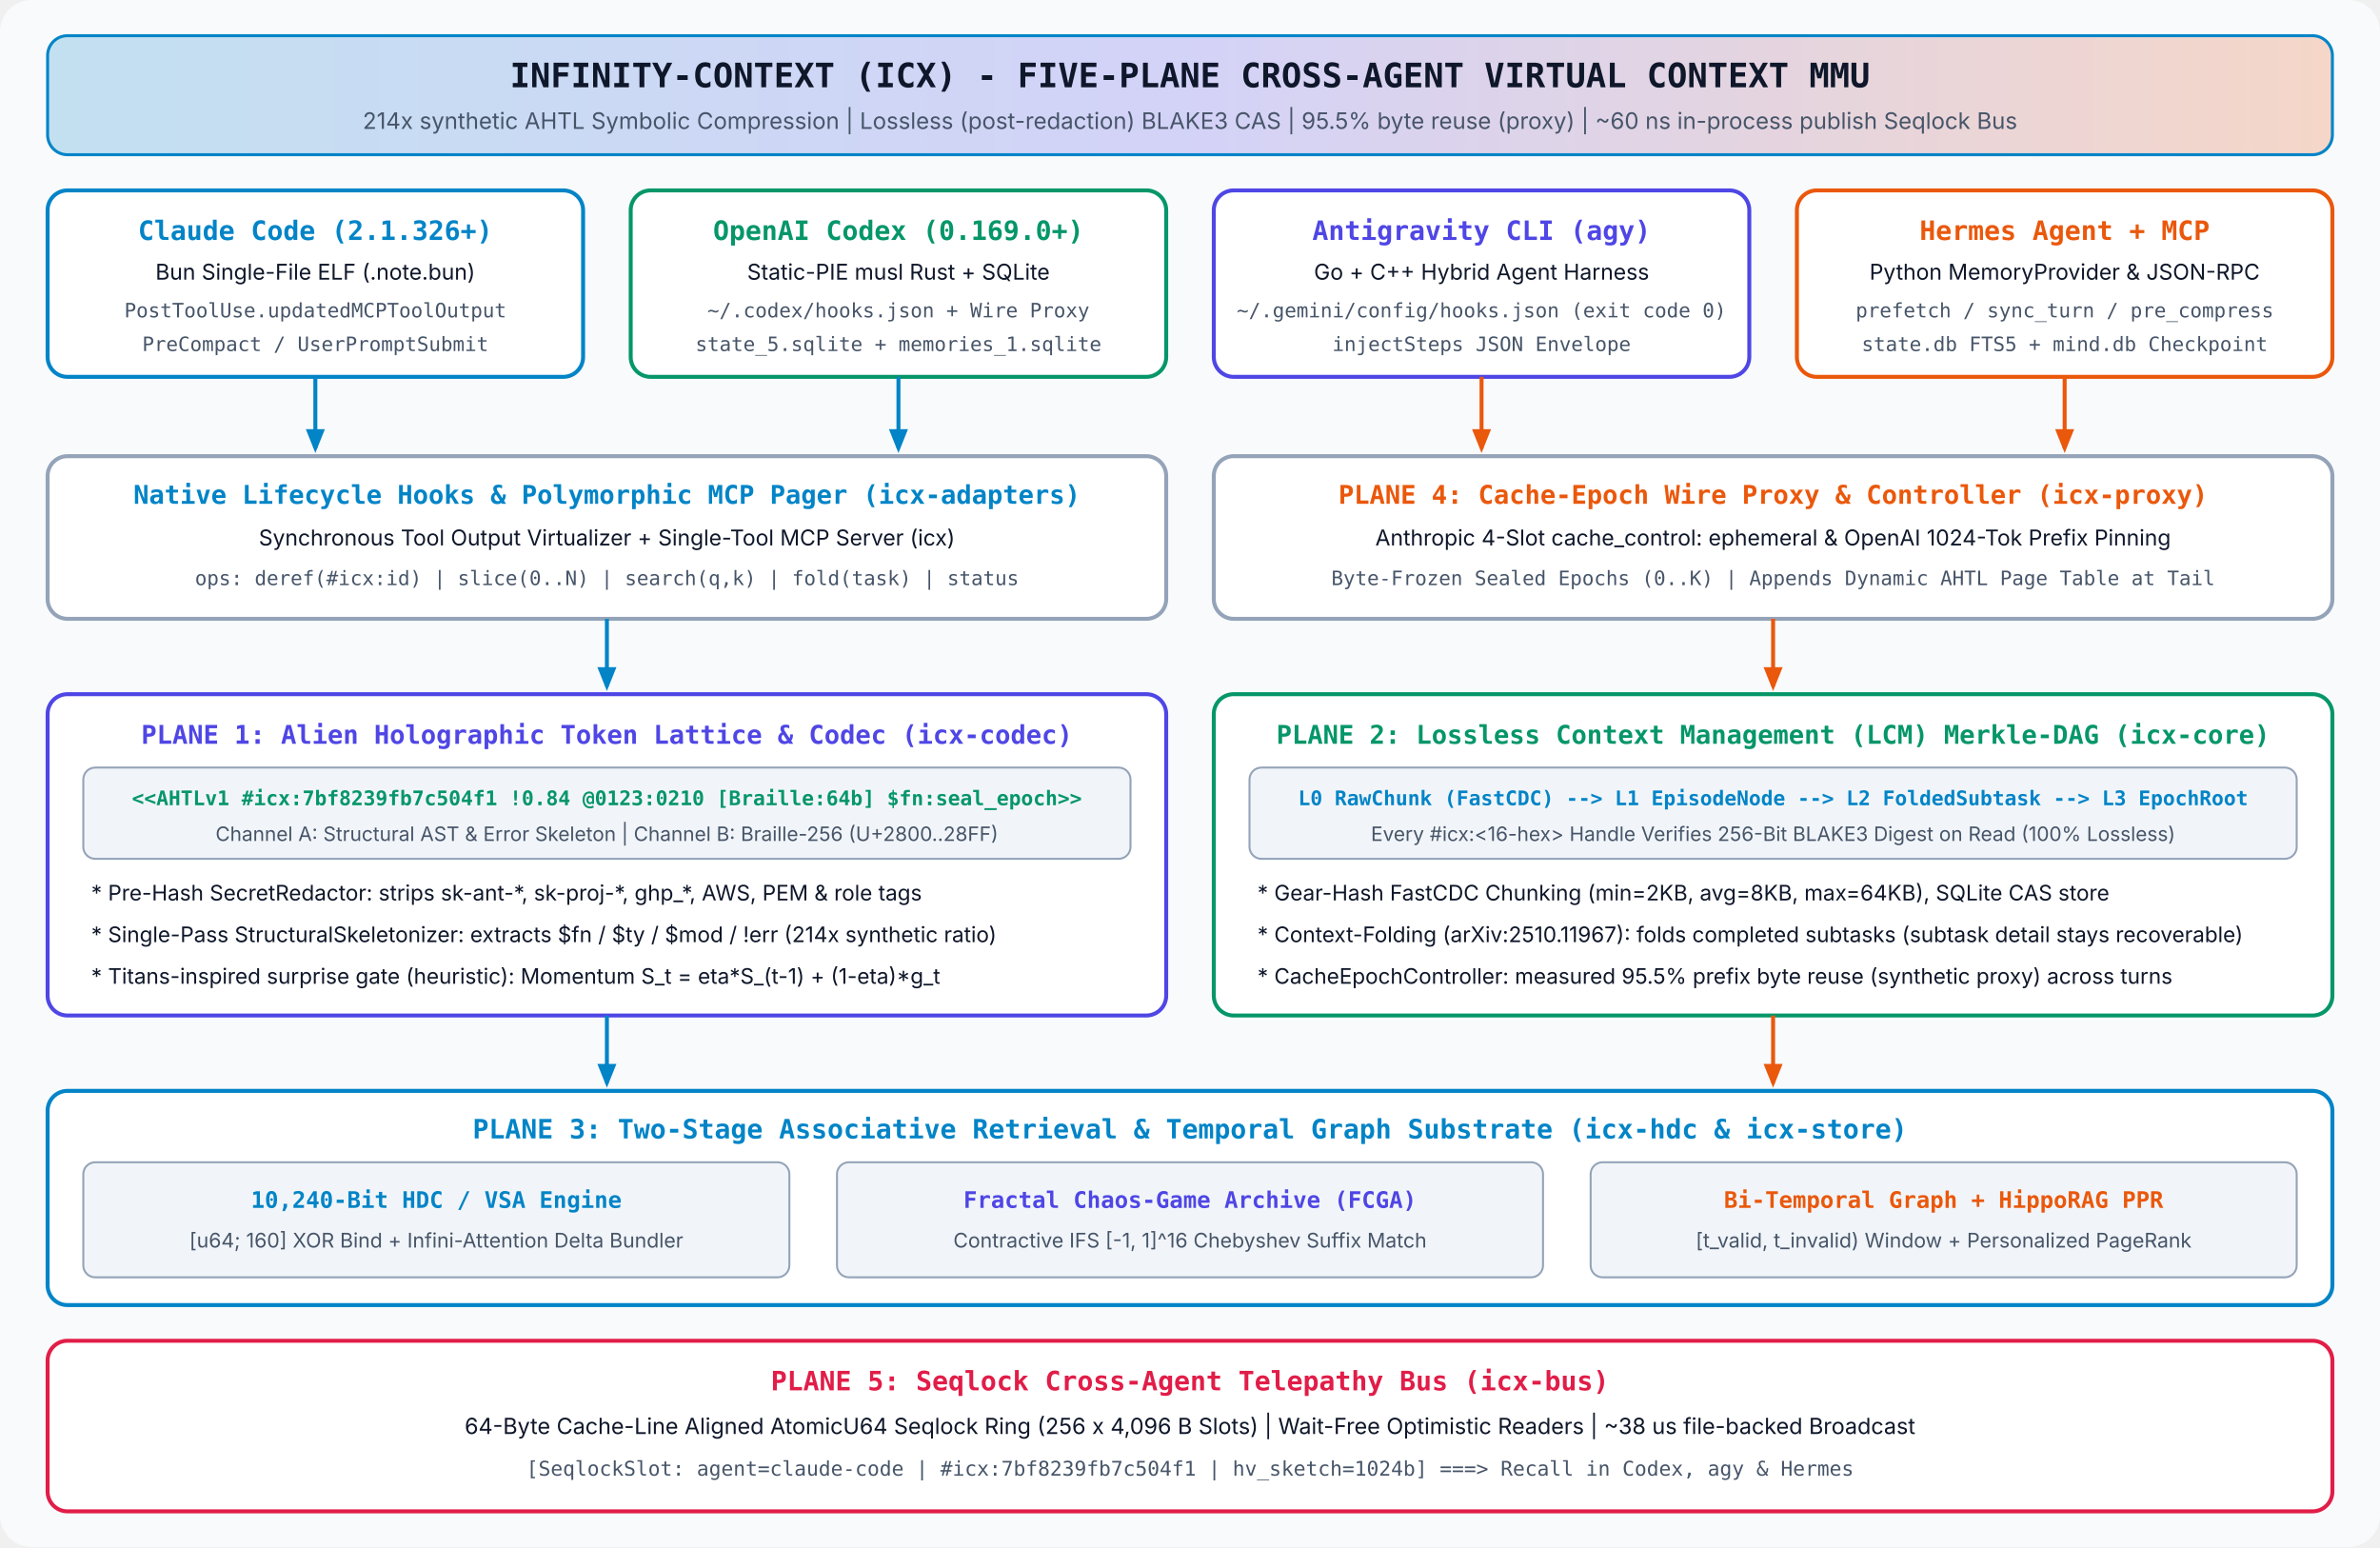
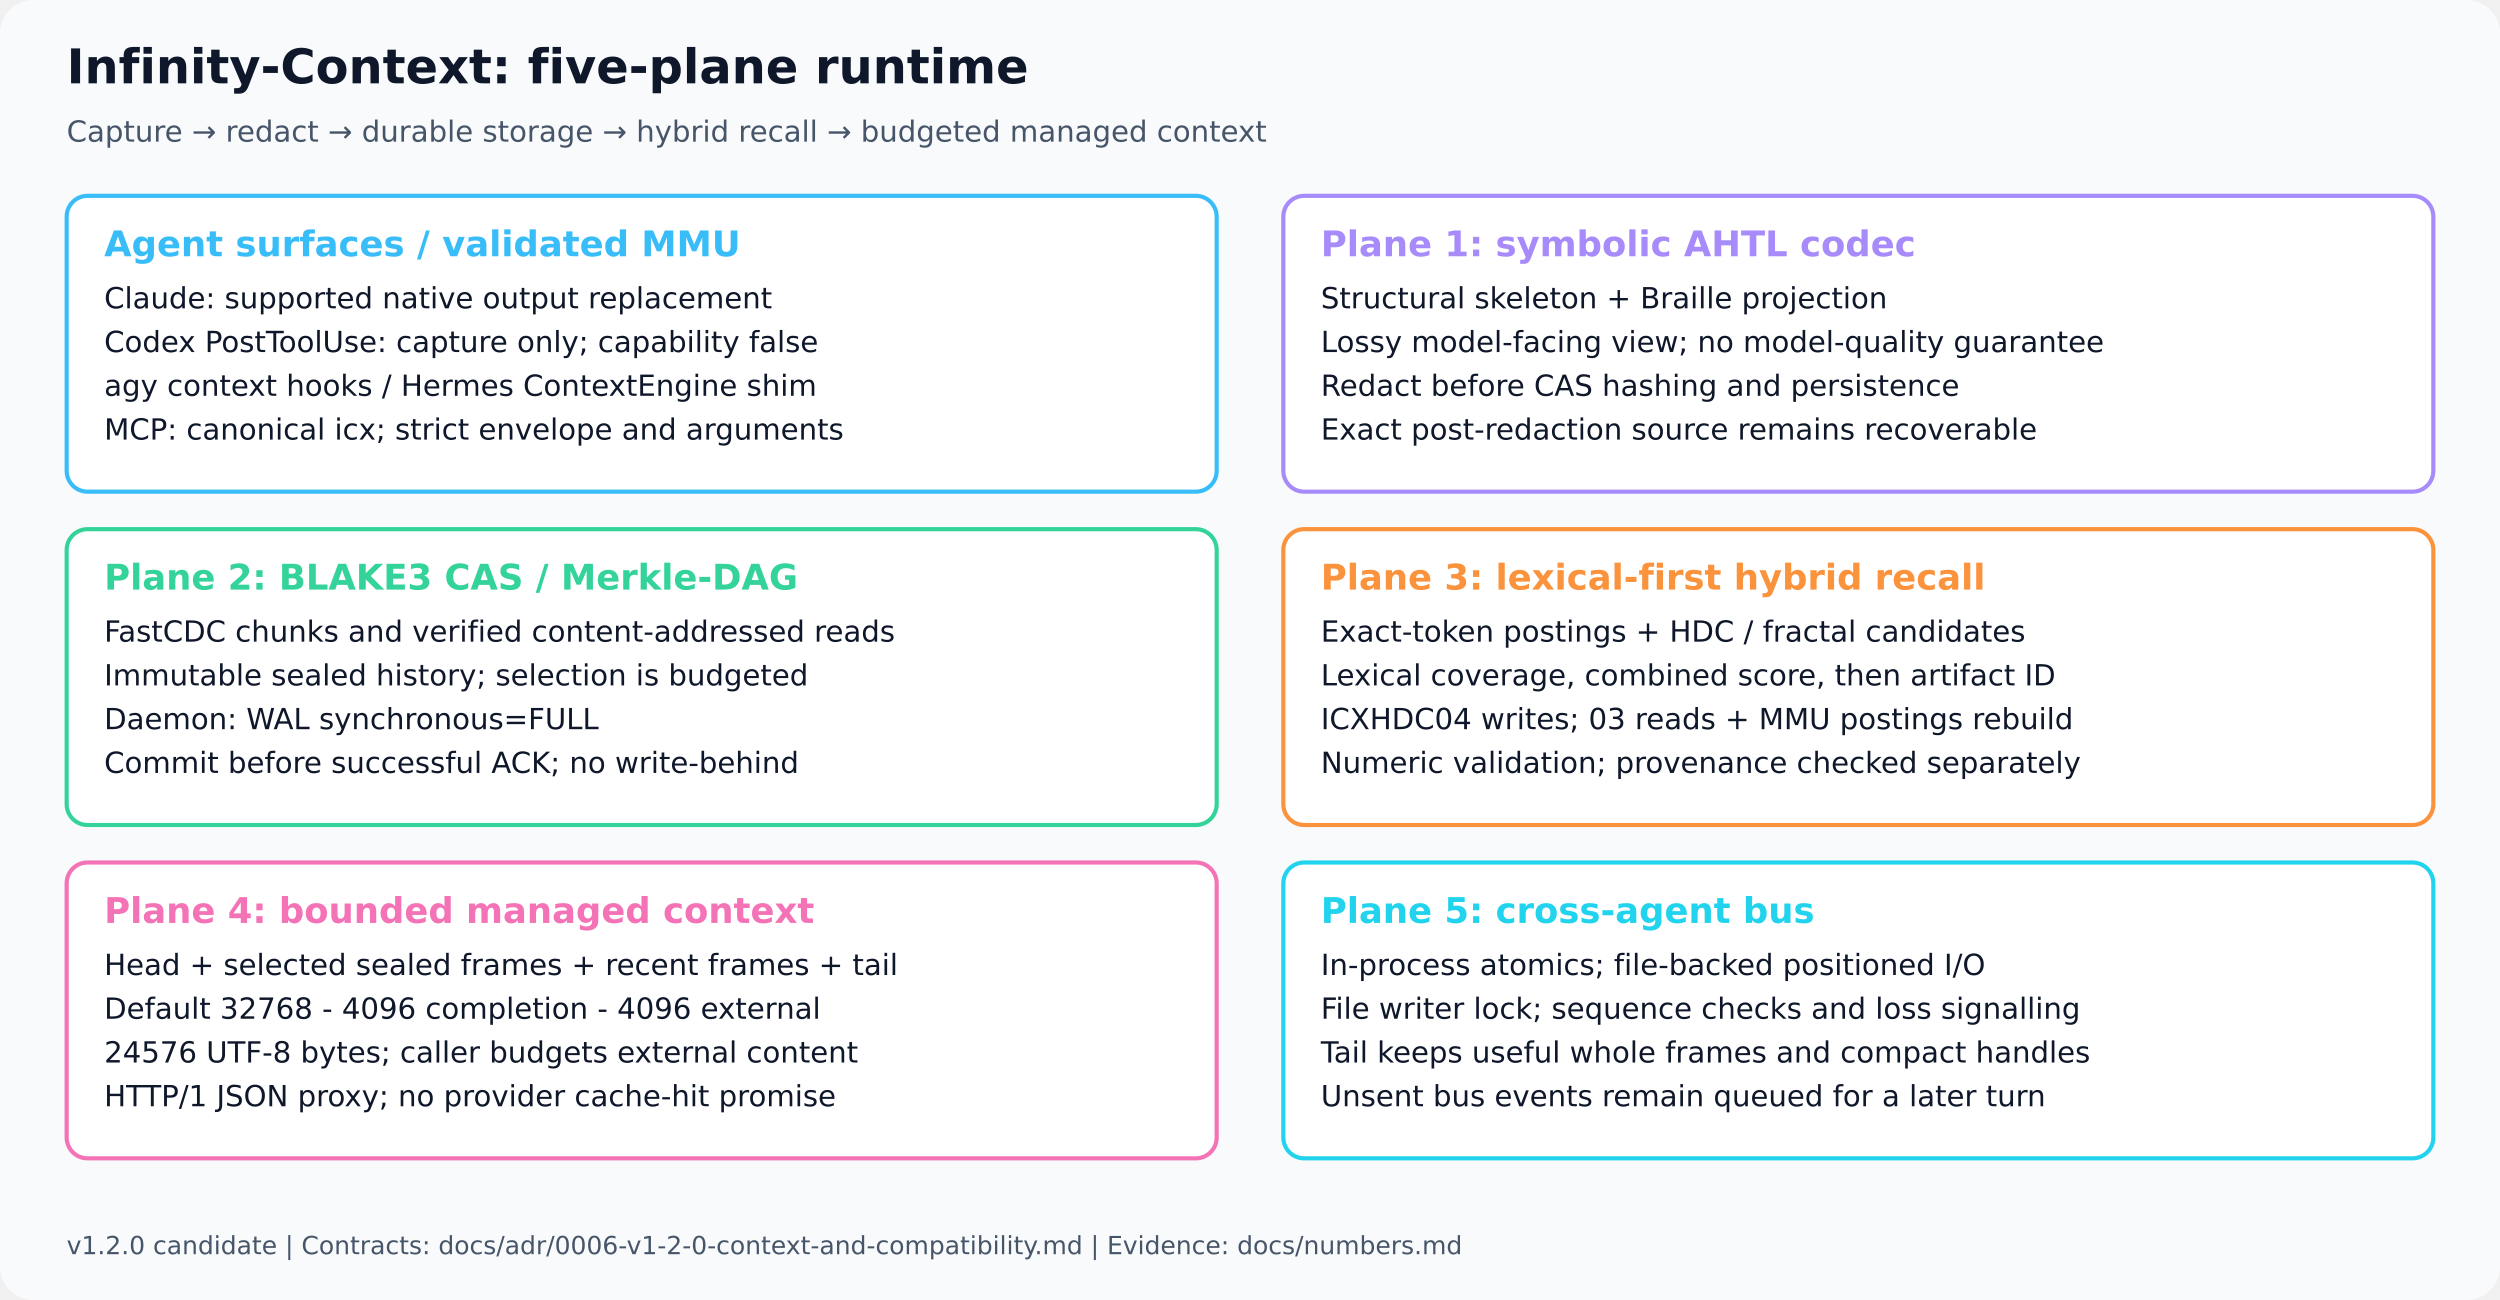
- <svg xmlns="http://www.w3.org/2000/svg" viewBox="0 0 1200 780" width="100%" height="100%">
-   <defs>
-     <linearGradient id="hdrGrad" x1="0%" y1="0%" x2="100%" y2="0%">
-       <stop offset="0%" stop-color="#0284c7" stop-opacity="0.22" />
-       <stop offset="50%" stop-color="#4f46e5" stop-opacity="0.22" />
-       <stop offset="100%" stop-color="#ea580c" stop-opacity="0.22" />
-     </linearGradient>
-     <marker id="arrowCyan" viewBox="0 0 10 10" refX="8" refY="5" markerWidth="6" markerHeight="6" orient="auto-start-reverse">
-       <path d="M 0 1 L 10 5 L 0 9 z" fill="#0284c7" />
-     </marker>
-     <marker id="arrowAmber" viewBox="0 0 10 10" refX="8" refY="5" markerWidth="6" markerHeight="6" orient="auto-start-reverse">
-       <path d="M 0 1 L 10 5 L 0 9 z" fill="#ea580c" />
-     </marker>
-   </defs>
-   <rect width="1200" height="780" rx="16" fill="#f8fafc" />
-   <rect x="24" y="18" width="1152" height="60" rx="10" fill="url(#hdrGrad)" stroke="#0284c7" stroke-width="1.5" />
-   <text x="600" y="44" text-anchor="middle" font-family="JetBrains Mono, DejaVu Sans Mono, ui-monospace, SFMono-Regular, Menlo, Consolas, monospace" font-size="17" font-weight="700" fill="#0f172a">
-     INFINITY-CONTEXT (ICX) - FIVE-PLANE CROSS-AGENT VIRTUAL CONTEXT MMU
-   </text>
-   <text x="600" y="65" text-anchor="middle" font-family="Inter, DejaVu Sans, system-ui, -apple-system, Segoe UI, Roboto, sans-serif" font-size="11.5" fill="#475569">
-     214x synthetic AHTL Symbolic Compression  |  Lossless (post-redaction) BLAKE3 CAS  |  95.5% byte reuse (proxy)  |  ~60 ns in-process publish Seqlock Bus
-   </text>
-   <g transform="translate(24, 96)">
-     <rect x="0" y="0" width="270" height="94" rx="10" fill="#ffffff" stroke="#0284c7" stroke-width="2" />
-     <text x="135" y="25" text-anchor="middle" font-family="JetBrains Mono, DejaVu Sans Mono, ui-monospace, SFMono-Regular, Menlo, Consolas, monospace" font-size="13.5" font-weight="700" fill="#0284c7">Claude Code (2.1.326+)</text>
-     <text x="135" y="45" text-anchor="middle" font-family="Inter, DejaVu Sans, system-ui, -apple-system, Segoe UI, Roboto, sans-serif" font-size="11" fill="#0f172a">Bun Single-File ELF (.note.bun)</text>
-     <text x="135" y="64" text-anchor="middle" font-family="JetBrains Mono, DejaVu Sans Mono, ui-monospace, SFMono-Regular, Menlo, Consolas, monospace" font-size="10" fill="#475569">PostToolUse.updatedMCPToolOutput</text>
-     <text x="135" y="81" text-anchor="middle" font-family="JetBrains Mono, DejaVu Sans Mono, ui-monospace, SFMono-Regular, Menlo, Consolas, monospace" font-size="10" fill="#475569">PreCompact / UserPromptSubmit</text>
-     <rect x="294" y="0" width="270" height="94" rx="10" fill="#ffffff" stroke="#059669" stroke-width="2" />
-     <text x="429" y="25" text-anchor="middle" font-family="JetBrains Mono, DejaVu Sans Mono, ui-monospace, SFMono-Regular, Menlo, Consolas, monospace" font-size="13.5" font-weight="700" fill="#059669">OpenAI Codex (0.169.0+)</text>
-     <text x="429" y="45" text-anchor="middle" font-family="Inter, DejaVu Sans, system-ui, -apple-system, Segoe UI, Roboto, sans-serif" font-size="11" fill="#0f172a">Static-PIE musl Rust + SQLite</text>
-     <text x="429" y="64" text-anchor="middle" font-family="JetBrains Mono, DejaVu Sans Mono, ui-monospace, SFMono-Regular, Menlo, Consolas, monospace" font-size="10" fill="#475569">~/.codex/hooks.json + Wire Proxy</text>
-     <text x="429" y="81" text-anchor="middle" font-family="JetBrains Mono, DejaVu Sans Mono, ui-monospace, SFMono-Regular, Menlo, Consolas, monospace" font-size="10" fill="#475569">state_5.sqlite + memories_1.sqlite</text>
-     <rect x="588" y="0" width="270" height="94" rx="10" fill="#ffffff" stroke="#4f46e5" stroke-width="2" />
-     <text x="723" y="25" text-anchor="middle" font-family="JetBrains Mono, DejaVu Sans Mono, ui-monospace, SFMono-Regular, Menlo, Consolas, monospace" font-size="13.5" font-weight="700" fill="#4f46e5">Antigravity CLI (agy)</text>
-     <text x="723" y="45" text-anchor="middle" font-family="Inter, DejaVu Sans, system-ui, -apple-system, Segoe UI, Roboto, sans-serif" font-size="11" fill="#0f172a">Go + C++ Hybrid Agent Harness</text>
-     <text x="723" y="64" text-anchor="middle" font-family="JetBrains Mono, DejaVu Sans Mono, ui-monospace, SFMono-Regular, Menlo, Consolas, monospace" font-size="10" fill="#475569">~/.gemini/config/hooks.json (exit code 0)</text>
-     <text x="723" y="81" text-anchor="middle" font-family="JetBrains Mono, DejaVu Sans Mono, ui-monospace, SFMono-Regular, Menlo, Consolas, monospace" font-size="10" fill="#475569">injectSteps JSON Envelope</text>
-     <rect x="882" y="0" width="270" height="94" rx="10" fill="#ffffff" stroke="#ea580c" stroke-width="2" />
-     <text x="1017" y="25" text-anchor="middle" font-family="JetBrains Mono, DejaVu Sans Mono, ui-monospace, SFMono-Regular, Menlo, Consolas, monospace" font-size="13.5" font-weight="700" fill="#ea580c">Hermes Agent + MCP</text>
-     <text x="1017" y="45" text-anchor="middle" font-family="Inter, DejaVu Sans, system-ui, -apple-system, Segoe UI, Roboto, sans-serif" font-size="11" fill="#0f172a">Python MemoryProvider &amp; JSON-RPC</text>
-     <text x="1017" y="64" text-anchor="middle" font-family="JetBrains Mono, DejaVu Sans Mono, ui-monospace, SFMono-Regular, Menlo, Consolas, monospace" font-size="10" fill="#475569">prefetch / sync_turn / pre_compress</text>
-     <text x="1017" y="81" text-anchor="middle" font-family="JetBrains Mono, DejaVu Sans Mono, ui-monospace, SFMono-Regular, Menlo, Consolas, monospace" font-size="10" fill="#475569">state.db FTS5 + mind.db Checkpoint</text>
+ <svg xmlns="http://www.w3.org/2000/svg" width="1200" height="624" viewBox="0 0 1200 624" role="img">
+   <rect width="1200" height="624" rx="16" fill="#f8fafc" />
+   <g font-family="DejaVu Sans, sans-serif">
+     <text x="32" y="40" fill="#0f172a" font-size="23" font-weight="700">Infinity-Context: five-plane runtime</text>
+     <text x="32" y="68" fill="#475569" font-size="14">Capture → redact → durable storage → hybrid recall → budgeted managed context</text>
+     <rect x="32" y="94" width="552" height="142" rx="10" fill="#ffffff" stroke="#38bdf8" stroke-width="2" />
+     <text x="50" y="123" fill="#38bdf8" font-size="17" font-weight="700">Agent surfaces / validated MMU</text>
+     <text x="50" y="148" fill="#0f172a" font-size="14">Claude: supported native output replacement</text>
+     <text x="50" y="169" fill="#0f172a" font-size="14">Codex PostToolUse: capture only; capability false</text>
+     <text x="50" y="190" fill="#0f172a" font-size="14">agy context hooks / Hermes ContextEngine shim</text>
+     <text x="50" y="211" fill="#0f172a" font-size="14">MCP: canonical icx; strict envelope and arguments</text>
+     <rect x="616" y="94" width="552" height="142" rx="10" fill="#ffffff" stroke="#a78bfa" stroke-width="2" />
+     <text x="634" y="123" fill="#a78bfa" font-size="17" font-weight="700">Plane 1: symbolic AHTL codec</text>
+     <text x="634" y="148" fill="#0f172a" font-size="14">Structural skeleton + Braille projection</text>
+     <text x="634" y="169" fill="#0f172a" font-size="14">Lossy model-facing view; no model-quality guarantee</text>
+     <text x="634" y="190" fill="#0f172a" font-size="14">Redact before CAS hashing and persistence</text>
+     <text x="634" y="211" fill="#0f172a" font-size="14">Exact post-redaction source remains recoverable</text>
+     <rect x="32" y="254" width="552" height="142" rx="10" fill="#ffffff" stroke="#34d399" stroke-width="2" />
+     <text x="50" y="283" fill="#34d399" font-size="17" font-weight="700">Plane 2: BLAKE3 CAS / Merkle-DAG</text>
+     <text x="50" y="308" fill="#0f172a" font-size="14">FastCDC chunks and verified content-addressed reads</text>
+     <text x="50" y="329" fill="#0f172a" font-size="14">Immutable sealed history; selection is budgeted</text>
+     <text x="50" y="350" fill="#0f172a" font-size="14">Daemon: WAL synchronous=FULL</text>
+     <text x="50" y="371" fill="#0f172a" font-size="14">Commit before successful ACK; no write-behind</text>
+     <rect x="616" y="254" width="552" height="142" rx="10" fill="#ffffff" stroke="#fb923c" stroke-width="2" />
+     <text x="634" y="283" fill="#fb923c" font-size="17" font-weight="700">Plane 3: lexical-first hybrid recall</text>
+     <text x="634" y="308" fill="#0f172a" font-size="14">Exact-token postings + HDC / fractal candidates</text>
+     <text x="634" y="329" fill="#0f172a" font-size="14">Lexical coverage, combined score, then artifact ID</text>
+     <text x="634" y="350" fill="#0f172a" font-size="14">ICXHDC04 writes; 03 reads + MMU postings rebuild</text>
+     <text x="634" y="371" fill="#0f172a" font-size="14">Numeric validation; provenance checked separately</text>
+     <rect x="32" y="414" width="552" height="142" rx="10" fill="#ffffff" stroke="#f472b6" stroke-width="2" />
+     <text x="50" y="443" fill="#f472b6" font-size="17" font-weight="700">Plane 4: bounded managed context</text>
+     <text x="50" y="468" fill="#0f172a" font-size="14">Head + selected sealed frames + recent frames + tail</text>
+     <text x="50" y="489" fill="#0f172a" font-size="14">Default 32768 - 4096 completion - 4096 external</text>
+     <text x="50" y="510" fill="#0f172a" font-size="14">24576 UTF-8 bytes; caller budgets external content</text>
+     <text x="50" y="531" fill="#0f172a" font-size="14">HTTP/1 JSON proxy; no provider cache-hit promise</text>
+     <rect x="616" y="414" width="552" height="142" rx="10" fill="#ffffff" stroke="#22d3ee" stroke-width="2" />
+     <text x="634" y="443" fill="#22d3ee" font-size="17" font-weight="700">Plane 5: cross-agent bus</text>
+     <text x="634" y="468" fill="#0f172a" font-size="14">In-process atomics; file-backed positioned I/O</text>
+     <text x="634" y="489" fill="#0f172a" font-size="14">File writer lock; sequence checks and loss signalling</text>
+     <text x="634" y="510" fill="#0f172a" font-size="14">Tail keeps useful whole frames and compact handles</text>
+     <text x="634" y="531" fill="#0f172a" font-size="14">Unsent bus events remain queued for a later turn</text>
+     <text x="32" y="602" fill="#475569" font-size="12">v1.2.0 candidate | Contracts: docs/adr/0006-v1-2-0-context-and-compatibility.md | Evidence: docs/numbers.md</text>
  </g>
-   <line x1="159" y1="190" x2="159" y2="226" stroke="#0284c7" stroke-width="2" marker-end="url(#arrowCyan)" />
-   <line x1="453" y1="190" x2="453" y2="226" stroke="#0284c7" stroke-width="2" marker-end="url(#arrowCyan)" />
-   <line x1="747" y1="190" x2="747" y2="226" stroke="#ea580c" stroke-width="2" marker-end="url(#arrowAmber)" />
-   <line x1="1041" y1="190" x2="1041" y2="226" stroke="#ea580c" stroke-width="2" marker-end="url(#arrowAmber)" />
-   <rect x="24" y="230" width="564" height="82" rx="10" fill="#ffffff" stroke="#94a3b8" stroke-width="2" />
-   <text x="306" y="254" text-anchor="middle" font-family="JetBrains Mono, DejaVu Sans Mono, ui-monospace, SFMono-Regular, Menlo, Consolas, monospace" font-size="13" font-weight="700" fill="#0284c7">
-     Native Lifecycle Hooks &amp; Polymorphic MCP Pager (icx-adapters)
-   </text>
-   <text x="306" y="275" text-anchor="middle" font-family="Inter, DejaVu Sans, system-ui, -apple-system, Segoe UI, Roboto, sans-serif" font-size="11" fill="#0f172a">
-     Synchronous Tool Output Virtualizer + Single-Tool MCP Server (icx)
-   </text>
-   <text x="306" y="295" text-anchor="middle" font-family="JetBrains Mono, DejaVu Sans Mono, ui-monospace, SFMono-Regular, Menlo, Consolas, monospace" font-size="10" fill="#475569">
-     ops: deref(#icx:id) | slice(0..N) | search(q,k) | fold(task) | status
-   </text>
-   <rect x="612" y="230" width="564" height="82" rx="10" fill="#ffffff" stroke="#94a3b8" stroke-width="2" />
-   <text x="894" y="254" text-anchor="middle" font-family="JetBrains Mono, DejaVu Sans Mono, ui-monospace, SFMono-Regular, Menlo, Consolas, monospace" font-size="13" font-weight="700" fill="#ea580c">
-     PLANE 4: Cache-Epoch Wire Proxy &amp; Controller (icx-proxy)
-   </text>
-   <text x="894" y="275" text-anchor="middle" font-family="Inter, DejaVu Sans, system-ui, -apple-system, Segoe UI, Roboto, sans-serif" font-size="11" fill="#0f172a">
-     Anthropic 4-Slot cache_control: ephemeral &amp; OpenAI 1024-Tok Prefix Pinning
-   </text>
-   <text x="894" y="295" text-anchor="middle" font-family="JetBrains Mono, DejaVu Sans Mono, ui-monospace, SFMono-Regular, Menlo, Consolas, monospace" font-size="10" fill="#475569">
-     Byte-Frozen Sealed Epochs (0..K) | Appends Dynamic AHTL Page Table at Tail
-   </text>
-   <line x1="306" y1="312" x2="306" y2="346" stroke="#0284c7" stroke-width="2" marker-end="url(#arrowCyan)" />
-   <line x1="894" y1="312" x2="894" y2="346" stroke="#ea580c" stroke-width="2" marker-end="url(#arrowAmber)" />
-   <rect x="24" y="350" width="564" height="162" rx="10" fill="#ffffff" stroke="#4f46e5" stroke-width="2" />
-   <text x="306" y="375" text-anchor="middle" font-family="JetBrains Mono, DejaVu Sans Mono, ui-monospace, SFMono-Regular, Menlo, Consolas, monospace" font-size="13" font-weight="700" fill="#4f46e5">
-     PLANE 1: Alien Holographic Token Lattice &amp; Codec (icx-codec)
-   </text>
-   <rect x="42" y="387" width="528" height="46" rx="6" fill="#f1f5f9" stroke="#94a3b8" stroke-width="1" />
-   <text x="306" y="406" text-anchor="middle" font-family="JetBrains Mono, DejaVu Sans Mono, ui-monospace, SFMono-Regular, Menlo, Consolas, monospace" font-size="10.2" font-weight="600" fill="#059669">
-     &lt;&lt;AHTLv1 #icx:7bf8239fb7c504f1 !0.84 @0123:0210 [Braille:64b] $fn:seal_epoch&gt;&gt;
-   </text>
-   <text x="306" y="424" text-anchor="middle" font-family="Inter, DejaVu Sans, system-ui, -apple-system, Segoe UI, Roboto, sans-serif" font-size="10" fill="#475569">
-     Channel A: Structural AST &amp; Error Skeleton  |  Channel B: Braille-256 (U+2800..28FF)
-   </text>
-   <text x="46" y="454" font-family="Inter, DejaVu Sans, system-ui, -apple-system, Segoe UI, Roboto, sans-serif" font-size="10.8" fill="#0f172a">
-     * Pre-Hash SecretRedactor: strips sk-ant-*, sk-proj-*, ghp_*, AWS, PEM &amp; role tags
-   </text>
-   <text x="46" y="475" font-family="Inter, DejaVu Sans, system-ui, -apple-system, Segoe UI, Roboto, sans-serif" font-size="10.8" fill="#0f172a">
-     * Single-Pass StructuralSkeletonizer: extracts $fn / $ty / $mod / !err (214x synthetic ratio)
-   </text>
-   <text x="46" y="496" font-family="Inter, DejaVu Sans, system-ui, -apple-system, Segoe UI, Roboto, sans-serif" font-size="10.8" fill="#0f172a">
-     * Titans-inspired surprise gate (heuristic): Momentum S_t = eta*S_(t-1) + (1-eta)*g_t
-   </text>
-   <rect x="612" y="350" width="564" height="162" rx="10" fill="#ffffff" stroke="#059669" stroke-width="2" />
-   <text x="894" y="375" text-anchor="middle" font-family="JetBrains Mono, DejaVu Sans Mono, ui-monospace, SFMono-Regular, Menlo, Consolas, monospace" font-size="13" font-weight="700" fill="#059669">
-     PLANE 2: Lossless Context Management (LCM) Merkle-DAG (icx-core)
-   </text>
-   <rect x="630" y="387" width="528" height="46" rx="6" fill="#f1f5f9" stroke="#94a3b8" stroke-width="1" />
-   <text x="894" y="406" text-anchor="middle" font-family="JetBrains Mono, DejaVu Sans Mono, ui-monospace, SFMono-Regular, Menlo, Consolas, monospace" font-size="10.2" font-weight="600" fill="#0284c7">
-     L0 RawChunk (FastCDC) --&gt; L1 EpisodeNode --&gt; L2 FoldedSubtask --&gt; L3 EpochRoot
-   </text>
-   <text x="894" y="424" text-anchor="middle" font-family="Inter, DejaVu Sans, system-ui, -apple-system, Segoe UI, Roboto, sans-serif" font-size="10" fill="#475569">
-     Every #icx:&lt;16-hex&gt; Handle Verifies 256-Bit BLAKE3 Digest on Read (100% Lossless)
-   </text>
-   <text x="634" y="454" font-family="Inter, DejaVu Sans, system-ui, -apple-system, Segoe UI, Roboto, sans-serif" font-size="10.8" fill="#0f172a">
-     * Gear-Hash FastCDC Chunking (min=2KB, avg=8KB, max=64KB), SQLite CAS store
-   </text>
-   <text x="634" y="475" font-family="Inter, DejaVu Sans, system-ui, -apple-system, Segoe UI, Roboto, sans-serif" font-size="10.8" fill="#0f172a">
-     * Context-Folding (arXiv:2510.11967): folds completed subtasks (subtask detail stays recoverable)
-   </text>
-   <text x="634" y="496" font-family="Inter, DejaVu Sans, system-ui, -apple-system, Segoe UI, Roboto, sans-serif" font-size="10.8" fill="#0f172a">
-     * CacheEpochController: measured 95.5% prefix byte reuse (synthetic proxy) across turns
-   </text>
-   <line x1="306" y1="512" x2="306" y2="546" stroke="#0284c7" stroke-width="2" marker-end="url(#arrowCyan)" />
-   <line x1="894" y1="512" x2="894" y2="546" stroke="#ea580c" stroke-width="2" marker-end="url(#arrowAmber)" />
-   <rect x="24" y="550" width="1152" height="108" rx="10" fill="#ffffff" stroke="#0284c7" stroke-width="2" />
-   <text x="600" y="574" text-anchor="middle" font-family="JetBrains Mono, DejaVu Sans Mono, ui-monospace, SFMono-Regular, Menlo, Consolas, monospace" font-size="13.5" font-weight="700" fill="#0284c7">
-     PLANE 3: Two-Stage Associative Retrieval &amp; Temporal Graph Substrate (icx-hdc &amp; icx-store)
-   </text>
-   <g transform="translate(42, 586)">
-     <rect x="0" y="0" width="356" height="58" rx="6" fill="#f1f5f9" stroke="#94a3b8" stroke-width="1" />
-     <text x="178" y="23" text-anchor="middle" font-family="JetBrains Mono, DejaVu Sans Mono, ui-monospace, SFMono-Regular, Menlo, Consolas, monospace" font-size="11.5" font-weight="700" fill="#0284c7">10,240-Bit HDC / VSA Engine</text>
-     <text x="178" y="43" text-anchor="middle" font-family="Inter, DejaVu Sans, system-ui, -apple-system, Segoe UI, Roboto, sans-serif" font-size="10.2" fill="#475569">[u64; 160] XOR Bind + Infini-Attention Delta Bundler</text>
-     <rect x="380" y="0" width="356" height="58" rx="6" fill="#f1f5f9" stroke="#94a3b8" stroke-width="1" />
-     <text x="558" y="23" text-anchor="middle" font-family="JetBrains Mono, DejaVu Sans Mono, ui-monospace, SFMono-Regular, Menlo, Consolas, monospace" font-size="11.5" font-weight="700" fill="#4f46e5">Fractal Chaos-Game Archive (FCGA)</text>
-     <text x="558" y="43" text-anchor="middle" font-family="Inter, DejaVu Sans, system-ui, -apple-system, Segoe UI, Roboto, sans-serif" font-size="10.2" fill="#475569">Contractive IFS [-1, 1]^16 Chebyshev Suffix Match</text>
-     <rect x="760" y="0" width="356" height="58" rx="6" fill="#f1f5f9" stroke="#94a3b8" stroke-width="1" />
-     <text x="938" y="23" text-anchor="middle" font-family="JetBrains Mono, DejaVu Sans Mono, ui-monospace, SFMono-Regular, Menlo, Consolas, monospace" font-size="11.5" font-weight="700" fill="#ea580c">Bi-Temporal Graph + HippoRAG PPR</text>
-     <text x="938" y="43" text-anchor="middle" font-family="Inter, DejaVu Sans, system-ui, -apple-system, Segoe UI, Roboto, sans-serif" font-size="10.2" fill="#475569">[t_valid, t_invalid) Window + Personalized PageRank</text>
-   </g>
-   <rect x="24" y="676" width="1152" height="86" rx="10" fill="#ffffff" stroke="#e11d48" stroke-width="2" />
-   <text x="600" y="701" text-anchor="middle" font-family="JetBrains Mono, DejaVu Sans Mono, ui-monospace, SFMono-Regular, Menlo, Consolas, monospace" font-size="13.5" font-weight="700" fill="#e11d48">
-     PLANE 5: Seqlock Cross-Agent Telepathy Bus (icx-bus)
-   </text>
-   <text x="600" y="723" text-anchor="middle" font-family="Inter, DejaVu Sans, system-ui, -apple-system, Segoe UI, Roboto, sans-serif" font-size="11.2" fill="#0f172a">
-     64-Byte Cache-Line Aligned AtomicU64 Seqlock Ring (256 x 4,096 B Slots)  |  Wait-Free Optimistic Readers  |  ~38 us file-backed Broadcast
-   </text>
-   <text x="600" y="744" text-anchor="middle" font-family="JetBrains Mono, DejaVu Sans Mono, ui-monospace, SFMono-Regular, Menlo, Consolas, monospace" font-size="10.2" fill="#475569">
-     [SeqlockSlot: agent=claude-code | #icx:7bf8239fb7c504f1 | hv_sketch=1024b] ===&gt; Recall in Codex, agy &amp; Hermes
-   </text>
</svg>
